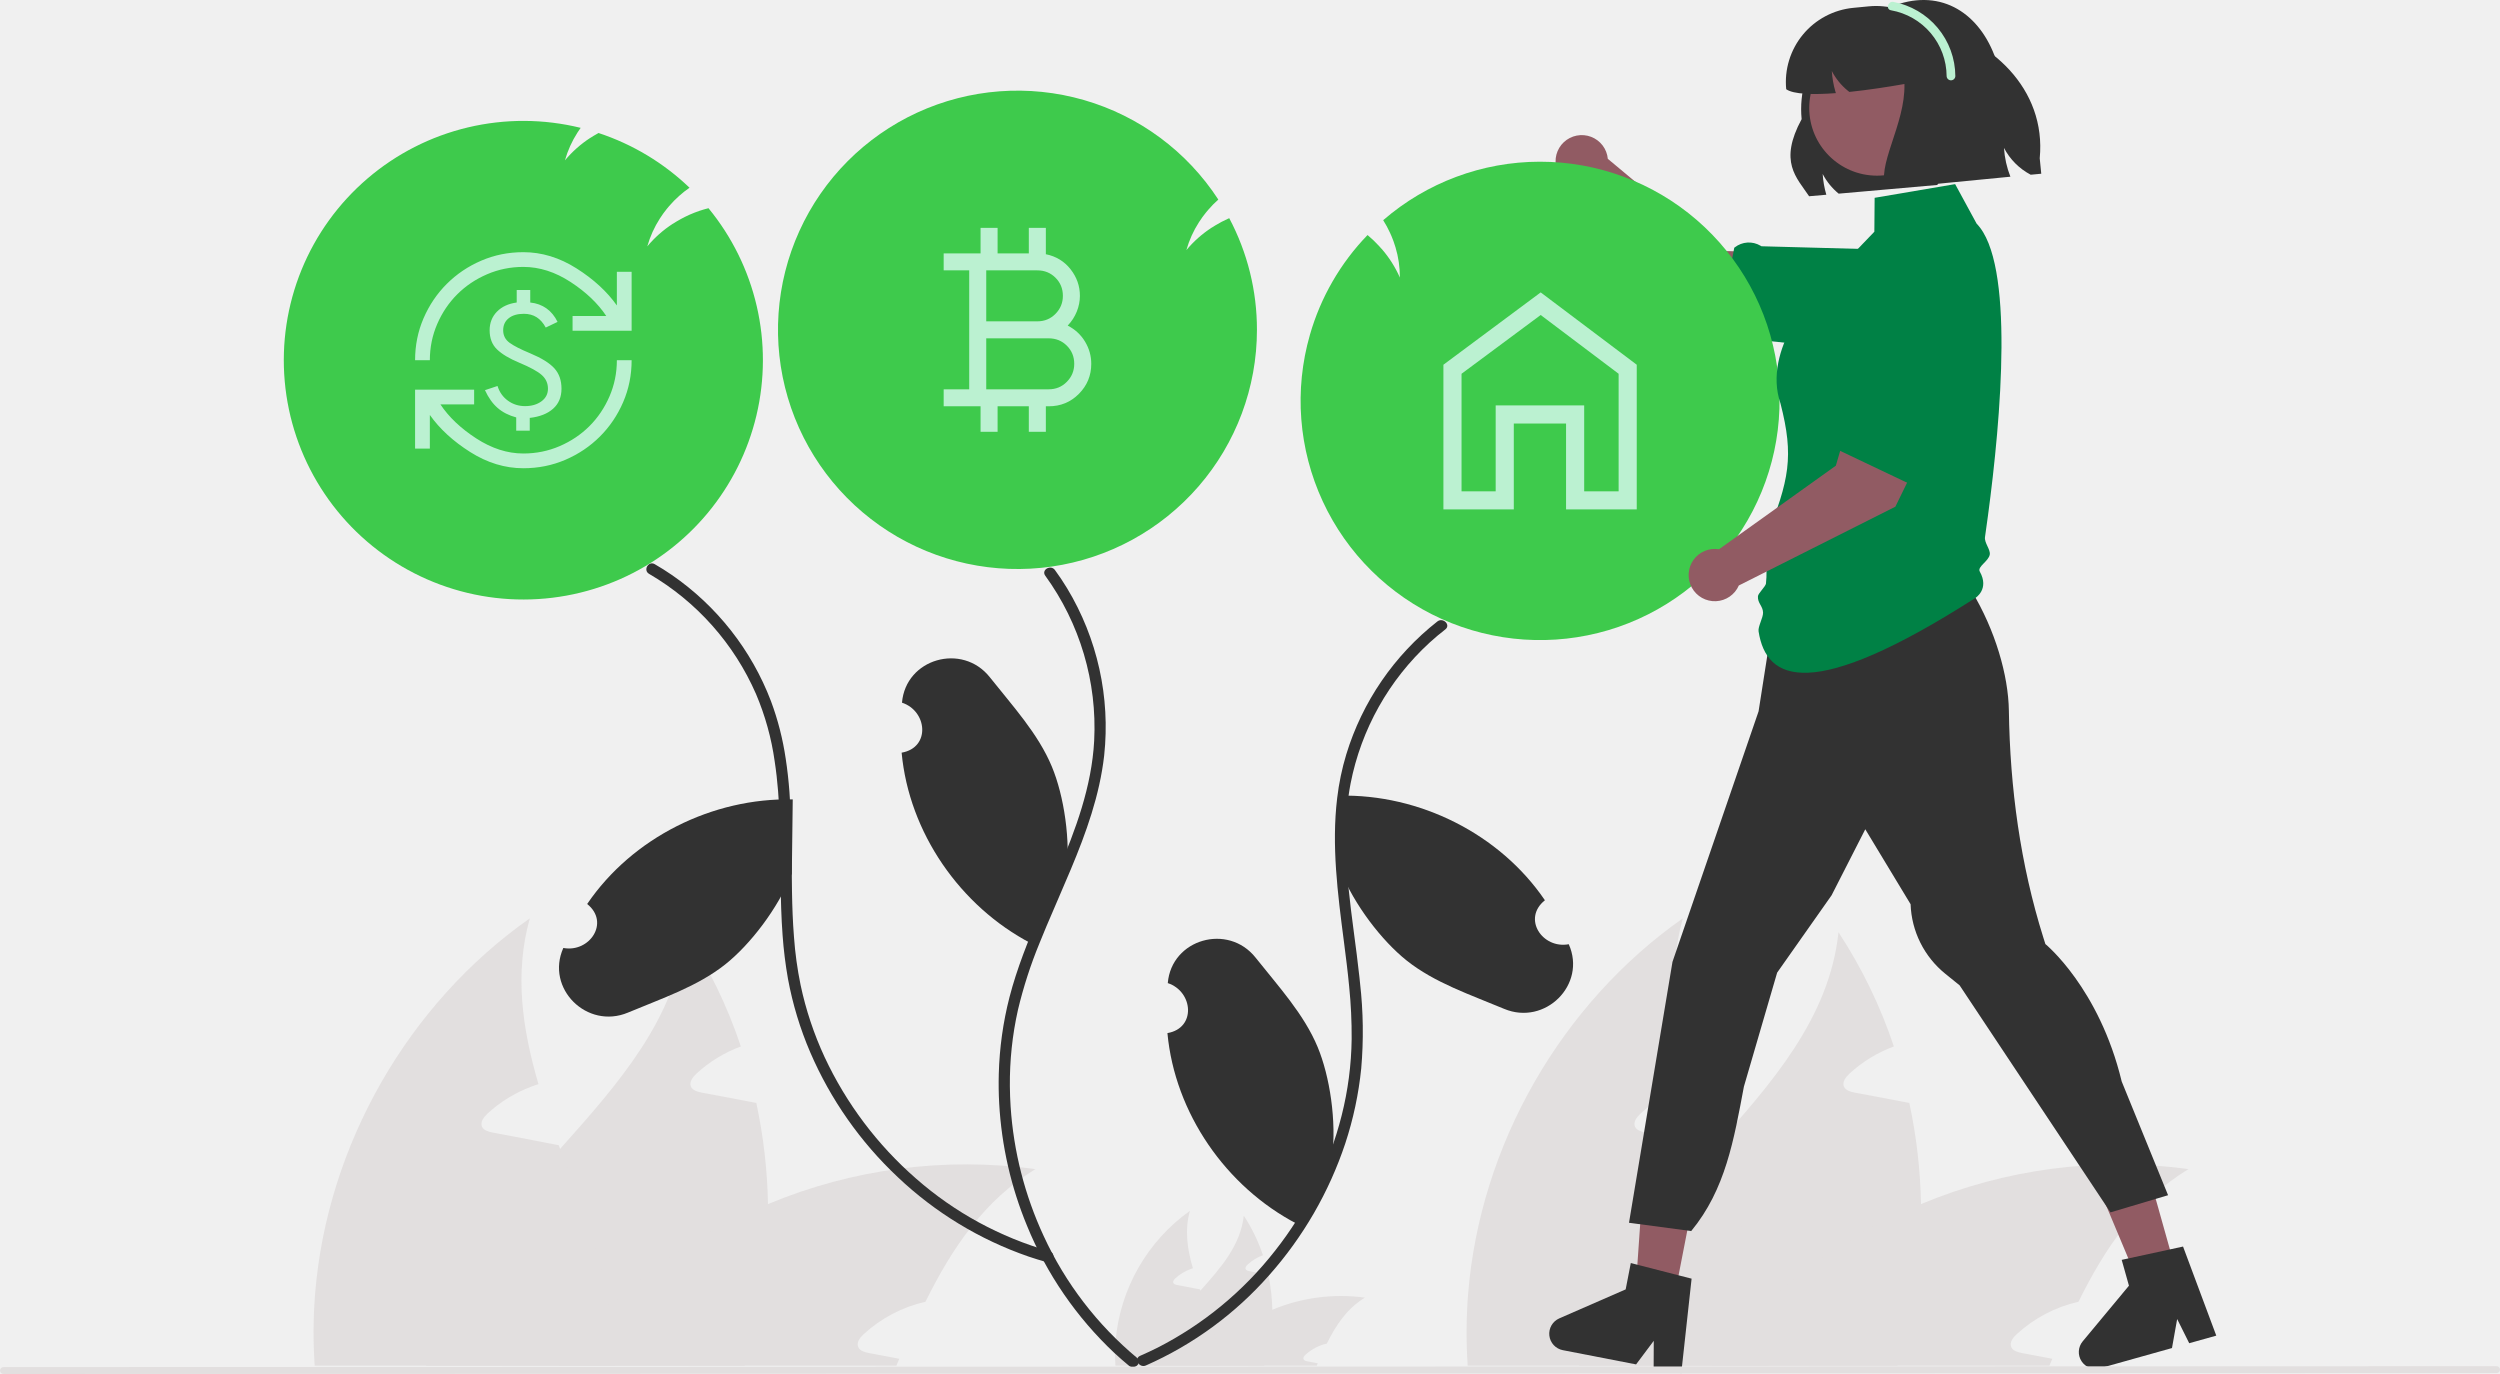
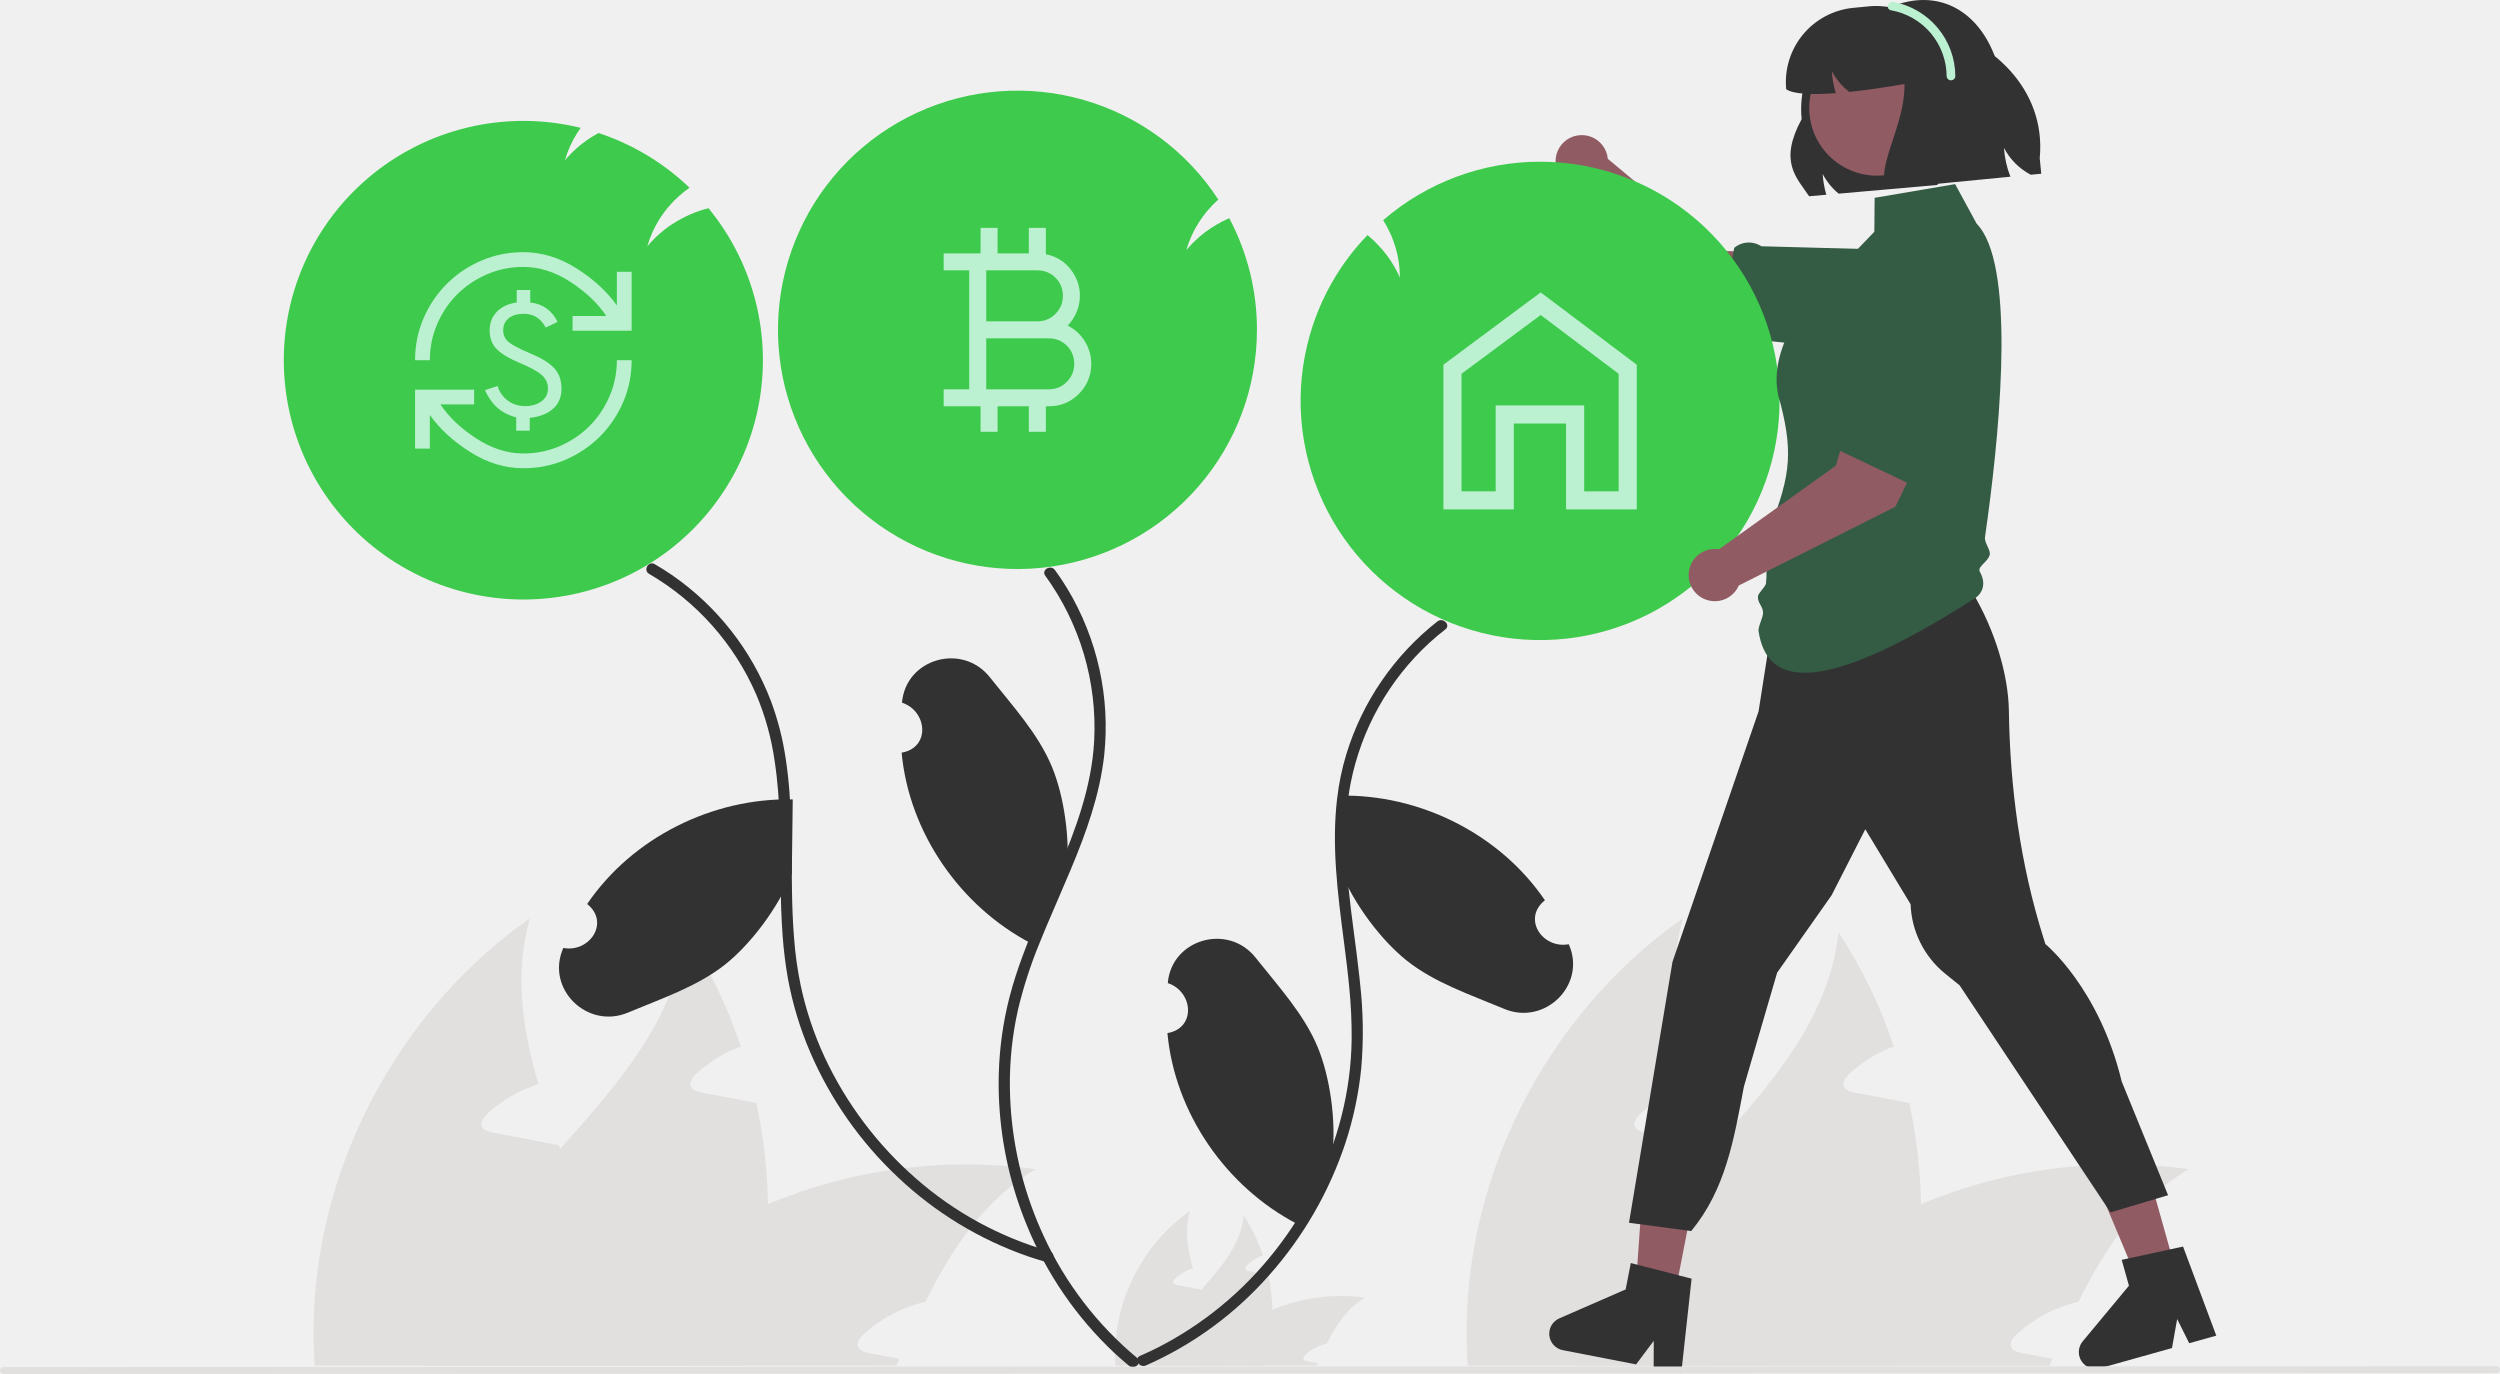
<svg xmlns="http://www.w3.org/2000/svg" width="373" height="205" viewBox="0 0 373 205" fill="none">
  <g clip-path="url(#clip0_1280_15170)">
    <path d="M282.579 45.25C282.609 44.327 282.456 43.407 282.129 42.543C281.802 41.679 281.308 40.888 280.675 40.215C280.041 39.542 279.281 39.001 278.438 38.621C277.595 38.242 276.685 38.033 275.761 38.005L256.347 37.426L239.887 23.699C239.82 22.971 239.549 22.277 239.106 21.696C238.663 21.114 238.065 20.669 237.381 20.41C236.697 20.151 235.954 20.089 235.236 20.231C234.519 20.373 233.856 20.713 233.322 21.213C232.789 21.714 232.407 22.353 232.219 23.059C232.032 23.766 232.047 24.511 232.262 25.209C232.478 25.907 232.885 26.531 233.438 27.009C233.991 27.488 234.667 27.802 235.39 27.915L252.643 47.548L274.153 51.908C275.155 52.112 276.19 52.094 277.185 51.856C278.181 51.619 279.112 51.167 279.914 50.533C280.716 49.899 281.371 49.098 281.831 48.185C282.291 47.273 282.547 46.271 282.579 45.25Z" fill="#915B63" />
-     <path d="M256.21 50.107L258.752 36.964L258.835 36.9C259.375 36.48 260.029 36.232 260.711 36.188C261.394 36.145 262.074 36.308 262.663 36.657L262.81 36.743L279.951 37.204L281.958 38.384L283.116 38.101C286.617 37.248 290.154 36.669 292.312 38.2C293.531 39.064 294.222 40.503 294.425 42.596C294.571 44.1 294.377 45.617 293.856 47.035C293.336 48.453 292.503 49.736 291.419 50.789C290.336 51.843 289.029 52.639 287.595 53.119C286.161 53.6 284.638 53.752 283.138 53.565L282.276 53.449L279.452 52.31L275.086 52.827L272.473 51.755L256.21 50.107Z" fill="#008145" />
+     <path d="M256.21 50.107L258.752 36.964L258.835 36.9C259.375 36.48 260.029 36.232 260.711 36.188C261.394 36.145 262.074 36.308 262.663 36.657L262.81 36.743L279.951 37.204L281.958 38.384L283.116 38.101C286.617 37.248 290.154 36.669 292.312 38.2C293.531 39.064 294.222 40.503 294.425 42.596C294.571 44.1 294.377 45.617 293.856 47.035C293.336 48.453 292.503 49.736 291.419 50.789C290.336 51.843 289.029 52.639 287.595 53.119C286.161 53.6 284.638 53.752 283.138 53.565L282.276 53.449L279.452 52.31L275.086 52.827L272.473 51.755L256.21 50.107Z" fill="#345C45" />
    <path d="M189.832 195.414C189.89 198.143 189.513 200.864 188.715 203.476C188.687 203.57 188.654 203.665 188.62 203.76H172.177C172.412 202.604 172.785 201.48 173.288 200.413C174.657 197.512 176.891 195.029 179.097 192.563C182.136 189.166 185.101 185.796 185.571 181.378C186.775 183.212 187.736 185.194 188.43 187.275C187.581 187.589 186.801 188.067 186.135 188.681C185.95 188.853 185.755 189.105 185.85 189.344C185.939 189.545 186.185 189.612 186.403 189.657C186.928 189.757 187.453 189.858 187.978 189.953C188.391 190.036 188.81 190.114 189.229 190.192C189.597 191.91 189.799 193.658 189.832 195.414Z" fill="#E2DFDF" />
    <path d="M203.644 193.607C201.008 195.208 199.332 197.685 197.964 200.458C196.773 200.729 195.674 201.306 194.775 202.131C194.585 202.304 194.389 202.555 194.49 202.795C194.574 202.996 194.825 203.063 195.043 203.108C195.562 203.208 196.093 203.308 196.612 203.403C196.562 203.52 196.512 203.643 196.462 203.76H179.035C179.826 202.695 180.702 201.695 181.655 200.77C181.861 200.564 182.074 200.368 182.291 200.168C184.513 198.162 187.064 196.554 189.832 195.414C194.193 193.594 198.961 192.969 203.644 193.607Z" fill="#E2DFDF" />
    <path d="M181.94 203.76H166.424C166.339 202.519 166.346 201.273 166.446 200.033C166.782 196.195 167.947 192.476 169.861 189.131C171.775 185.786 174.393 182.895 177.533 180.658C176.729 183.52 177.142 186.365 177.98 189.222C177.863 189.261 177.745 189.294 177.639 189.339C176.789 189.653 176.009 190.131 175.344 190.745C175.159 190.918 174.964 191.169 175.059 191.409C175.142 191.609 175.394 191.676 175.612 191.721C176.137 191.821 176.662 191.922 177.181 192.017C177.6 192.1 178.019 192.178 178.438 192.262C178.633 192.296 178.829 192.335 179.024 192.374C179.052 192.441 179.069 192.502 179.097 192.563C180.08 195.269 181.152 197.997 181.655 200.77C181.779 201.466 181.865 202.168 181.912 202.873C181.929 203.169 181.94 203.464 181.94 203.76Z" fill="#E2DFDF" />
    <path d="M114.585 179.647C114.752 187.532 113.662 195.394 111.358 202.938C111.277 203.212 111.18 203.486 111.083 203.76H63.574C64.253 200.42 65.332 197.173 66.786 194.089C70.739 185.708 77.194 178.535 83.569 171.41C92.348 161.594 100.917 151.859 102.272 139.093C105.752 144.391 108.529 150.118 110.535 156.13C108.079 157.038 105.826 158.418 103.902 160.192C103.37 160.692 102.805 161.417 103.079 162.11C103.337 162.69 104.047 162.884 104.677 163.013C106.194 163.303 107.711 163.593 109.228 163.867C110.422 164.109 111.632 164.334 112.842 164.56C113.906 169.522 114.49 174.574 114.585 179.647Z" fill="#E2DFDF" />
    <path d="M154.494 174.425C146.877 179.051 142.036 186.207 138.082 194.218C134.641 195.001 131.465 196.668 128.867 199.054C128.319 199.553 127.754 200.279 128.044 200.972C128.286 201.552 129.013 201.745 129.642 201.874C131.143 202.165 132.676 202.455 134.177 202.729C134.031 203.067 133.886 203.422 133.741 203.76H83.392C85.677 200.681 88.208 197.792 90.96 195.121C91.557 194.524 92.171 193.96 92.8 193.38C99.218 187.586 106.588 182.941 114.586 179.647C127.185 174.386 140.963 172.583 154.494 174.425Z" fill="#E2DFDF" />
    <path d="M91.783 203.76H46.953C46.708 200.175 46.73 196.576 47.017 192.993C48.809 170.863 60.864 149.78 79.051 137.014C76.727 145.282 77.921 153.503 80.342 161.756C80.003 161.868 79.664 161.965 79.357 162.094C76.902 163.003 74.649 164.382 72.725 166.156C72.192 166.656 71.627 167.381 71.902 168.074C72.144 168.654 72.87 168.848 73.499 168.977C75.016 169.267 76.533 169.557 78.034 169.831C79.244 170.073 80.455 170.298 81.665 170.54C82.23 170.637 82.794 170.75 83.359 170.863C83.44 171.056 83.488 171.233 83.569 171.411C86.409 179.228 89.508 187.11 90.96 195.121C91.32 197.131 91.567 199.16 91.703 201.198C91.751 202.052 91.783 202.906 91.783 203.76Z" fill="#E2DFDF" />
    <path d="M286.615 179.647C286.782 187.532 285.692 195.394 283.388 202.938C283.307 203.212 283.21 203.486 283.114 203.76H235.604C236.284 200.42 237.362 197.173 238.816 194.089C242.77 185.708 249.225 178.535 255.599 171.41C264.378 161.594 272.947 151.859 274.303 139.093C277.782 144.391 280.56 150.118 282.565 156.13C280.11 157.038 277.857 158.418 275.932 160.192C275.4 160.692 274.835 161.417 275.109 162.11C275.368 162.69 276.078 162.884 276.707 163.013C278.224 163.303 279.741 163.593 281.258 163.867C282.452 164.109 283.662 164.334 284.873 164.56C285.936 169.522 286.52 174.574 286.615 179.647Z" fill="#E2DFDF" />
    <path d="M326.524 174.425C318.907 179.051 314.066 186.207 310.112 194.218C306.672 195.001 303.495 196.668 300.898 199.054C300.349 199.553 299.784 200.279 300.075 200.972C300.317 201.552 301.043 201.745 301.672 201.874C303.173 202.165 304.706 202.455 306.207 202.729C306.062 203.067 305.916 203.422 305.771 203.76H255.422C257.707 200.681 260.239 197.792 262.99 195.121C263.587 194.524 264.201 193.96 264.83 193.38C271.248 187.586 278.618 182.941 286.616 179.647C299.215 174.386 312.993 172.583 326.524 174.425Z" fill="#E2DFDF" />
    <path d="M263.812 203.76H218.982C218.737 200.175 218.759 196.576 219.047 192.993C220.838 170.863 232.893 149.78 251.08 137.014C248.756 145.282 249.95 153.503 252.371 161.756C252.032 161.868 251.693 161.965 251.387 162.094C248.931 163.003 246.678 164.382 244.754 166.156C244.221 166.656 243.657 167.381 243.931 168.074C244.173 168.654 244.899 168.848 245.529 168.977C247.045 169.267 248.562 169.557 250.063 169.831C251.274 170.073 252.484 170.298 253.694 170.54C254.259 170.637 254.824 170.75 255.389 170.863C255.469 171.056 255.518 171.233 255.598 171.411C258.439 179.228 261.537 187.11 262.989 195.121C263.349 197.131 263.597 199.16 263.732 201.198C263.78 202.052 263.812 202.906 263.812 203.76Z" fill="#E2DFDF" />
    <path d="M187.536 49.228C187.532 57.805 184.436 66.094 178.813 72.577C173.191 79.06 165.419 83.304 156.921 84.531C148.422 85.759 139.765 83.889 132.534 79.262C125.303 74.636 119.982 67.563 117.545 59.339C115.108 51.115 115.718 42.289 119.264 34.477C122.809 26.665 129.053 20.39 136.851 16.8C144.65 13.21 153.483 12.546 161.732 14.928C169.981 17.311 177.095 22.581 181.772 29.774C181.235 30.251 180.731 30.763 180.264 31.309C180.141 31.448 180.018 31.599 179.901 31.744C179.728 31.956 179.566 32.168 179.409 32.385C179.225 32.636 179.052 32.893 178.884 33.155C178.056 34.44 177.424 35.841 177.008 37.312C178.093 36.011 179.367 34.881 180.789 33.959C180.819 33.939 180.851 33.922 180.884 33.908C181.024 33.819 181.163 33.73 181.308 33.641C181.929 33.263 182.573 32.924 183.235 32.625C183.291 32.603 183.347 32.575 183.403 32.553C186.127 37.689 187.547 43.415 187.536 49.228Z" fill="#3ECA4C" />
    <path d="M168.462 203.783C167.719 203.169 166.993 202.539 166.284 201.881C160.619 196.562 156.169 190.087 153.236 182.896C150.836 177.095 149.431 170.932 149.081 164.664C148.997 163.181 148.98 161.702 149.019 160.224C149.12 156.368 149.654 152.535 150.611 148.798C151.734 144.458 153.42 140.291 155.185 136.174C156.057 134.137 156.962 132.095 157.833 130.037C160.491 123.777 162.882 117.367 163.251 110.533C163.706 101.728 161.13 93.032 155.951 85.892C155.319 85.022 156.772 84.185 157.397 85.049C158.04 85.925 158.643 86.829 159.207 87.761C163.737 95.258 165.681 104.031 164.742 112.737C164.066 118.667 162.055 124.24 159.765 129.708C158.587 132.542 157.33 135.342 156.146 138.16C155.789 139.008 155.437 139.856 155.096 140.715C153.767 143.938 152.694 147.26 151.884 150.651C151.043 154.4 150.637 158.234 150.672 162.076C150.684 163.091 150.717 164.101 150.784 165.111C151.225 171.797 152.899 178.345 155.722 184.425C158.953 191.443 163.712 197.652 169.652 202.6C170.484 203.286 169.289 204.464 168.462 203.783Z" fill="#323232" />
    <path d="M156.14 188.301C155.23 188.05 154.329 187.773 153.437 187.47C146.164 184.951 139.515 180.909 133.933 175.615C128.353 170.368 123.912 164.031 120.885 156.999C119.373 153.476 118.258 149.795 117.562 146.025C117.185 143.883 116.918 141.723 116.763 139.554C116.568 136.915 116.501 134.259 116.467 131.615C116.395 125.623 116.49 119.498 115.579 113.562C115.095 110.121 114.161 106.758 112.803 103.559C109.525 96.037 103.934 89.754 96.84 85.618C95.907 85.077 96.751 83.632 97.684 84.173C98.549 84.675 99.398 85.205 100.225 85.774C106.953 90.409 112.115 96.974 115.026 104.603C116.06 107.379 116.797 110.257 117.227 113.188C118.238 119.721 118.048 126.46 118.165 133.049C118.204 135.291 118.283 137.54 118.461 139.782C118.632 142.197 118.962 144.597 119.45 146.968C120.236 150.674 121.437 154.28 123.03 157.718C126.267 164.649 130.918 170.826 136.686 175.855C142.432 180.896 149.227 184.596 156.582 186.689C157.621 186.979 157.179 188.597 156.14 188.301Z" fill="#323232" />
    <path d="M92.579 86.383C87.38 88.685 81.706 89.716 76.028 89.388C70.35 89.061 64.833 87.385 59.934 84.5C55.035 81.615 50.896 77.603 47.86 72.8C44.825 67.996 42.981 62.538 42.481 56.88C41.981 51.221 42.841 45.525 44.987 40.265C47.134 35.005 50.507 30.332 54.825 26.636C59.143 22.939 64.281 20.324 69.814 19.009C75.347 17.694 81.114 17.716 86.636 19.075C86.474 19.298 86.318 19.532 86.167 19.766C85.339 21.051 84.706 22.452 84.29 23.923C85.375 22.622 86.65 21.492 88.072 20.57C88.101 20.55 88.133 20.533 88.166 20.52C88.306 20.43 88.446 20.341 88.591 20.252C88.826 20.107 89.06 19.973 89.3 19.844C94.381 21.518 99.021 24.309 102.878 28.012C102.341 28.38 101.828 28.783 101.342 29.217C100.805 29.693 100.301 30.206 99.834 30.751C99.711 30.89 99.588 31.041 99.471 31.186C99.298 31.398 99.136 31.61 98.98 31.828C98.963 31.856 98.941 31.878 98.924 31.906C98.762 32.129 98.606 32.363 98.455 32.598C97.627 33.883 96.994 35.283 96.578 36.754C97.663 35.453 98.938 34.323 100.359 33.401C100.389 33.381 100.421 33.364 100.454 33.351C100.594 33.261 100.734 33.172 100.879 33.083C101.113 32.938 101.348 32.804 101.588 32.676C101.985 32.458 102.392 32.257 102.806 32.068C102.862 32.045 102.917 32.017 102.973 31.995C103.856 31.609 104.77 31.297 105.705 31.063C109.2 35.317 111.665 40.319 112.906 45.68C114.148 51.041 114.133 56.617 112.862 61.971C111.592 67.325 109.1 72.314 105.582 76.549C102.064 80.783 97.614 84.149 92.579 86.383L92.579 86.383Z" fill="#3ECA4C" />
    <path d="M195.441 49.951C193.068 58.194 193.747 67.015 197.353 74.799C200.958 82.584 207.25 88.81 215.077 92.34C222.903 95.869 231.74 96.465 239.971 94.019C248.201 91.573 255.274 86.247 259.895 79.018C264.516 71.789 266.376 63.139 265.134 54.652C263.892 46.165 259.632 38.409 253.132 32.803C246.633 27.198 238.33 24.117 229.743 24.126C221.156 24.135 212.859 27.232 206.371 32.852C206.756 33.458 207.098 34.09 207.395 34.743C207.475 34.911 207.551 35.09 207.624 35.261C207.731 35.513 207.828 35.761 207.918 36.014C208.026 36.306 208.121 36.6 208.209 36.899C208.649 38.362 208.869 39.883 208.861 41.411C208.178 39.862 207.267 38.423 206.156 37.144C206.133 37.117 206.107 37.092 206.079 37.069C205.97 36.945 205.86 36.821 205.745 36.695C205.254 36.16 204.729 35.656 204.175 35.186C204.128 35.15 204.082 35.107 204.034 35.07C199.993 39.253 197.042 44.363 195.441 49.951Z" fill="#3ECA4C" />
    <path d="M215.647 93.903C214.837 94.528 214.053 95.186 213.296 95.878C207.219 101.452 203.087 108.822 201.505 116.91C201.393 117.49 201.298 118.076 201.214 118.661C199.919 127.688 201.873 136.848 202.829 145.819C202.862 146.126 202.896 146.427 202.923 146.734C203.403 150.941 203.461 155.185 203.097 159.403C202.712 163.215 201.912 166.973 200.712 170.611C198.292 177.869 194.423 184.561 189.34 190.282C184.261 196.046 177.987 200.636 170.953 203.733C169.975 204.157 169.121 202.712 170.109 202.288C170.986 201.903 171.857 201.501 172.712 201.071C179.518 197.596 185.484 192.68 190.194 186.667C194.913 180.701 198.314 173.805 200.175 166.433C201.117 162.701 201.618 158.872 201.667 155.024C201.684 152.418 201.561 149.812 201.298 147.219C201.086 144.954 200.795 142.689 200.505 140.43C199.583 133.345 198.656 126.148 199.505 119.08C199.766 116.865 200.222 114.677 200.868 112.542C203.263 104.703 208.006 97.785 214.457 92.72C215.301 92.062 216.496 93.239 215.647 93.903Z" fill="#323232" />
    <path d="M156.942 114.39C154.896 109.46 151.062 105.309 147.685 101.047C143.579 95.854 135.129 98.25 134.576 104.839C138.366 106.083 138.858 111.55 134.523 112.298C135.63 124.226 143.25 135.225 153.843 140.753L159.082 130.975C159.79 125.409 158.737 118.71 156.942 114.39Z" fill="#323232" />
    <path d="M159.079 130.999C159.137 130.884 159.196 130.768 159.254 130.653L159.082 130.976L159.079 130.999Z" fill="#323232" />
    <path d="M196.598 156.231C194.552 151.301 190.718 147.149 187.341 142.888C183.235 137.695 174.785 140.091 174.233 146.68C178.022 147.924 178.514 153.391 174.18 154.139C175.286 166.067 182.906 177.066 193.499 182.594L198.738 172.816C199.446 167.25 198.393 160.551 196.598 156.231Z" fill="#323232" />
    <path d="M209.856 143.297C214.03 146.628 219.395 148.415 224.411 150.519C230.517 153.087 236.759 146.915 234.059 140.878C230.139 141.615 227.066 137.065 230.5 134.32C223.767 124.407 211.778 118.449 199.829 118.715L199.966 129.803C202.036 135.02 206.196 140.379 209.856 143.297Z" fill="#323232" />
    <path d="M108.25 143.855C104.076 147.186 98.712 148.973 93.695 151.077C87.59 153.645 81.347 147.473 84.048 141.435C87.967 142.173 91.04 137.622 87.606 134.877C94.34 124.965 106.329 119.006 118.277 119.272L118.14 130.361C116.07 135.578 111.91 140.936 108.25 143.855Z" fill="#323232" />
    <path d="M198.735 172.84C198.794 172.725 198.852 172.609 198.911 172.494L198.738 172.817L198.735 172.84Z" fill="#323232" />
    <path d="M266.849 71.543L265.731 75.448L266.29 91.626L289.749 84.374L292.104 68.869L266.849 71.543Z" fill="#915B63" />
    <path d="M249.863 193.256L244.056 192.128L245.649 169.219L254.22 170.884L249.863 193.256Z" fill="#915B63" />
    <path d="M252.387 190.776L250.441 190.278L244.291 188.697L243.315 188.445L242.55 192.377L232.65 196.7C232.16 196.913 231.752 197.277 231.484 197.738C231.216 198.199 231.103 198.734 231.161 199.264C231.22 199.794 231.446 200.292 231.808 200.684C232.169 201.076 232.647 201.343 233.171 201.445L244.104 203.568L246.741 200.045L246.724 204.077L250.842 204.877L252.387 190.776Z" fill="#323232" />
    <path d="M324.57 189.334L318.874 190.93L309.999 169.746L318.405 167.39L324.57 189.334Z" fill="#915B63" />
    <path d="M325.71 185.984L323.748 186.413L317.541 187.758L316.557 187.971L317.64 191.827L310.738 200.13C310.396 200.54 310.195 201.048 310.163 201.58C310.131 202.112 310.27 202.641 310.561 203.088C310.851 203.536 311.277 203.879 311.776 204.067C312.276 204.256 312.823 204.28 313.337 204.135L324.06 201.13L324.833 196.799L326.63 200.409L330.669 199.277L325.71 185.984Z" fill="#323232" />
    <path d="M265.173 88.279L291.671 80.131C291.671 80.131 290.866 82.7 294.197 88.228C297.677 94.002 299.65 100.741 299.725 106.047C299.889 117.527 301.428 128.946 304.871 139.9L305.17 140.851C305.17 140.851 313.195 147.39 316.559 161.361L323.477 178.326L314.883 180.887L292.376 147.014L290.238 145.285C288.682 144.027 287.414 142.45 286.521 140.66C285.628 138.87 285.13 136.91 285.061 134.911L278.3 123.726L273.275 133.573L265.15 145.117L260.191 162.119C258.696 170.039 257.456 177.454 252.327 183.676L243.047 182.437L249.534 143.509L255.348 126.592L259.708 113.906L262.38 106.131L265.173 88.279Z" fill="#323232" />
-     <path d="M263.551 80.135C263.197 82.365 263.77 84.428 263.483 87.062C263.435 87.498 262.32 88.519 262.286 88.953C262.204 89.986 263.024 90.413 263.049 91.393C263.069 92.158 262.269 93.492 262.378 94.195C263.525 101.609 270.204 104.901 294.706 89.228C294.706 89.228 296.874 87.928 295.378 85.265C294.979 84.555 296.722 83.729 296.874 82.731C296.989 81.972 296.038 80.986 296.161 80.132C296.306 79.123 296.456 78.053 296.605 76.933C298.559 62.317 300.592 39.169 294.913 33.37L291.707 27.471L279.695 29.513L279.653 34.574L271.111 43.471C271.111 43.471 262.835 51.987 265.651 60.207C267.693 68.109 266.934 71.653 263.551 80.135Z" fill="#008145" />
+     <path d="M263.551 80.135C263.197 82.365 263.77 84.428 263.483 87.062C263.435 87.498 262.32 88.519 262.286 88.953C262.204 89.986 263.024 90.413 263.049 91.393C263.069 92.158 262.269 93.492 262.378 94.195C263.525 101.609 270.204 104.901 294.706 89.228C294.706 89.228 296.874 87.928 295.378 85.265C294.979 84.555 296.722 83.729 296.874 82.731C296.989 81.972 296.038 80.986 296.161 80.132C296.306 79.123 296.456 78.053 296.605 76.933C298.559 62.317 300.592 39.169 294.913 33.37L291.707 27.471L279.695 29.513L279.653 34.574L271.111 43.471C271.111 43.471 262.835 51.987 265.651 60.207C267.693 68.109 266.934 71.653 263.551 80.135Z" fill="#345C45" />
    <path d="M288.072 46.077C287.185 45.817 286.255 45.734 285.336 45.834C284.417 45.933 283.526 46.212 282.715 46.656C281.904 47.099 281.189 47.698 280.61 48.418C280.031 49.138 279.599 49.965 279.341 50.852L273.909 69.478L256.475 81.948C255.753 81.831 255.012 81.918 254.337 82.201C253.663 82.483 253.081 82.949 252.658 83.546C252.236 84.142 251.989 84.845 251.947 85.575C251.905 86.304 252.068 87.031 252.419 87.672C252.77 88.313 253.294 88.843 253.931 89.201C254.569 89.56 255.294 89.732 256.025 89.699C256.756 89.666 257.463 89.429 258.065 89.014C258.668 88.599 259.141 88.024 259.433 87.354L282.789 75.598L292.412 55.895C292.86 54.977 293.103 53.972 293.122 52.95C293.142 51.928 292.938 50.915 292.524 49.98C292.111 49.045 291.499 48.212 290.73 47.538C289.961 46.864 289.054 46.365 288.072 46.077Z" fill="#915B63" />
-     <path d="M286.165 72.793L274.064 67.037L274.023 66.941C273.751 66.314 273.675 65.619 273.805 64.948C273.934 64.277 274.263 63.661 274.748 63.179L274.869 63.058L279.616 46.601L281.263 44.956L281.28 43.766C281.331 40.167 281.658 36.602 283.682 34.9C284.826 33.937 286.394 33.63 288.474 33.959C289.967 34.195 291.389 34.764 292.632 35.623C293.876 36.481 294.911 37.609 295.66 38.921C296.409 40.233 296.852 41.697 296.958 43.203C297.064 44.71 296.83 46.221 296.272 47.625L295.943 48.429L294.131 50.873L293.537 55.225L291.842 57.482L286.165 72.793Z" fill="#008145" />
+     <path d="M286.165 72.793L274.064 67.037L274.023 66.941C273.751 66.314 273.675 65.619 273.805 64.948C273.934 64.277 274.263 63.661 274.748 63.179L274.869 63.058L279.616 46.601L281.263 44.956L281.28 43.766C281.331 40.167 281.658 36.602 283.682 34.9C284.826 33.937 286.394 33.63 288.474 33.959C289.967 34.195 291.389 34.764 292.632 35.623C293.876 36.481 294.911 37.609 295.66 38.921C296.409 40.233 296.852 41.697 296.958 43.203C297.064 44.71 296.83 46.221 296.272 47.625L295.943 48.429L294.131 50.873L293.537 55.225L291.842 57.482L286.165 72.793Z" fill="#345C45" />
    <path d="M269.919 29.28L272.486 29.056C272.192 28.045 272.009 27.005 271.941 25.954C272.529 27.085 273.342 28.086 274.33 28.893L289.052 27.595L298.009 9.541C295.877 2.545 290.355 -1.573 283.387 0.567C282.967 0.696 282.538 0.85 282.11 1.026C278.152 1.553 274.553 3.594 272.07 6.719C269.588 9.844 268.417 13.808 268.803 17.778C265.36 24.153 268.03 26.458 269.919 29.28Z" fill="#323232" />
    <path d="M280.055 26.209C285.642 26.209 290.172 21.684 290.172 16.103C290.172 10.522 285.642 5.998 280.055 5.998C274.467 5.998 269.938 10.522 269.938 16.103C269.938 21.684 274.467 26.209 280.055 26.209Z" fill="#915B63" />
    <path d="M266.502 13.312C267.586 14.08 270.527 14.15 273.915 13.895C273.89 13.831 273.87 13.765 273.85 13.699C273.556 12.688 273.373 11.648 273.304 10.597C273.893 11.729 274.706 12.729 275.694 13.536C275.768 13.597 275.842 13.657 275.921 13.716C278.803 13.416 281.805 12.948 284.142 12.534C284.309 18.579 279.781 24.972 281.466 28.161L299.951 26.365C299.41 24.991 299.087 23.541 298.993 22.068C299.883 23.777 301.276 25.174 302.984 26.07L304.555 25.919L304.327 23.616C305.323 13.29 297.119 5.554 286.913 3.384C284.643 1.535 281.733 0.659 278.818 0.947L276.51 1.17C275.055 1.311 273.642 1.736 272.351 2.423C271.06 3.109 269.918 4.043 268.988 5.17C268.059 6.298 267.361 7.597 266.935 8.994C266.508 10.391 266.361 11.858 266.502 13.312Z" fill="#323232" />
    <path d="M282.141 1.536C284.455 1.945 286.553 3.152 288.068 4.947C289.584 6.741 290.422 9.01 290.436 11.357C290.442 11.526 290.513 11.685 290.635 11.802C290.756 11.919 290.918 11.985 291.087 11.985C291.255 11.985 291.418 11.919 291.539 11.802C291.66 11.685 291.731 11.526 291.737 11.357C291.723 8.726 290.791 6.181 289.104 4.16C287.416 2.139 285.076 0.768 282.487 0.283C281.668 0.135 281.317 1.387 282.141 1.536H282.141Z" fill="#BBF1D1" />
    <path d="M372.484 204.866L0.517 205C0.38 204.999 0.249 204.945 0.153 204.848C0.056 204.751 0.002 204.62 0.002 204.484C0.002 204.347 0.056 204.216 0.153 204.12C0.249 204.023 0.38 203.968 0.517 203.968L372.484 203.835C372.621 203.835 372.752 203.889 372.849 203.986C372.946 204.083 373 204.214 373 204.351C373 204.487 372.946 204.619 372.849 204.715C372.752 204.812 372.621 204.866 372.484 204.866Z" fill="#E2DFDF" />
    <path d="M215.357 76.002V54.417L229.87 43.625L244.202 54.417V76.002H233.656V63.186H225.859V76.002H215.357ZM218.062 73.304H223.155V60.488H236.36V73.304H241.498V55.766L229.87 46.998L218.062 55.766V73.304Z" fill="#BBF1D1" />
    <path d="M146.3 64.422V60.619H140.795V58.084H144.606V40.338H140.795V37.803H146.3V34H148.841V37.803H153.5V34H156.041V37.929C157.565 38.239 158.793 38.986 159.725 40.169C160.657 41.352 161.122 42.676 161.122 44.141C161.122 44.929 160.967 45.711 160.657 46.486C160.346 47.26 159.894 47.958 159.301 48.577C160.403 49.141 161.264 49.936 161.885 50.965C162.506 51.993 162.816 53.098 162.816 54.282C162.816 56.028 162.202 57.521 160.974 58.76C159.746 60 158.243 60.619 156.464 60.619H156.041V64.422H153.5V60.619H148.841V64.422H146.3ZM147.147 47.944H154.77C155.843 47.944 156.746 47.57 157.48 46.824C158.215 46.077 158.582 45.183 158.582 44.141C158.582 43.07 158.215 42.169 157.48 41.437C156.746 40.704 155.843 40.338 154.77 40.338H147.147V47.944ZM147.147 58.084H156.464C157.537 58.084 158.44 57.711 159.174 56.965C159.908 56.218 160.276 55.324 160.276 54.282C160.276 53.211 159.908 52.31 159.174 51.577C158.44 50.845 157.537 50.479 156.464 50.479H147.147V58.084Z" fill="#BBF1D1" />
    <path d="M78.084 69.861C75.343 69.861 72.699 69.055 70.154 67.443C67.608 65.831 65.601 63.988 64.133 61.912V66.93H61.93V58.139H70.741V60.337H65.711C66.96 62.217 68.74 63.908 71.053 65.41C73.366 66.912 75.71 67.663 78.084 67.663C79.993 67.663 81.799 67.297 83.5 66.564C85.201 65.831 86.682 64.836 87.942 63.579C89.203 62.321 90.2 60.843 90.934 59.146C91.669 57.449 92.036 55.648 92.036 53.743H94.239C94.239 55.965 93.817 58.053 92.972 60.007C92.128 61.961 90.971 63.67 89.503 65.135C88.034 66.601 86.321 67.755 84.362 68.597C82.404 69.44 80.312 69.861 78.084 69.861ZM61.93 53.743C61.93 51.521 62.352 49.433 63.196 47.479C64.041 45.525 65.197 43.816 66.666 42.35C68.135 40.885 69.848 39.731 71.806 38.889C73.764 38.046 75.857 37.625 78.084 37.625C80.826 37.625 83.469 38.431 86.015 40.043C88.56 41.654 90.567 43.498 92.036 45.574V40.556H94.239V49.347H85.427V47.149H90.457C89.209 45.269 87.434 43.578 85.134 42.076C82.833 40.574 80.483 39.823 78.084 39.823C76.175 39.823 74.37 40.189 72.669 40.922C70.968 41.654 69.487 42.65 68.226 43.907C66.966 45.165 65.968 46.642 65.234 48.34C64.5 50.037 64.133 51.838 64.133 53.743H61.93ZM77.019 64.256H79.039V62.351C80.532 62.181 81.695 61.723 82.527 60.978C83.359 60.233 83.775 59.238 83.775 57.992C83.775 56.747 83.42 55.733 82.71 54.952C82.001 54.17 80.801 53.425 79.112 52.717C77.693 52.131 76.665 51.606 76.028 51.142C75.392 50.678 75.074 50.055 75.074 49.274C75.074 48.517 75.349 47.919 75.9 47.479C76.451 47.039 77.203 46.82 78.158 46.82C78.892 46.82 79.528 46.99 80.067 47.332C80.605 47.674 81.058 48.187 81.425 48.871L83.188 48.028C82.772 47.174 82.221 46.502 81.535 46.014C80.85 45.525 80.042 45.232 79.112 45.135V43.266H77.093V45.135C75.845 45.305 74.859 45.763 74.137 46.508C73.415 47.253 73.054 48.175 73.054 49.274C73.054 50.471 73.421 51.423 74.156 52.131C74.89 52.839 75.992 53.499 77.46 54.109C79.1 54.793 80.226 55.41 80.838 55.959C81.45 56.509 81.756 57.186 81.756 57.992C81.756 58.774 81.431 59.403 80.783 59.879C80.134 60.355 79.32 60.593 78.341 60.593C77.387 60.593 76.536 60.324 75.79 59.787C75.043 59.25 74.523 58.517 74.229 57.589L72.357 58.212C72.871 59.335 73.501 60.221 74.248 60.868C74.994 61.515 75.918 61.985 77.019 62.278V64.256Z" fill="#BBF1D1" />
  </g>
  <defs>
    <clipPath id="clip0_1280_15170">
      <rect width="373" height="205" fill="white" />
    </clipPath>
  </defs>
</svg>
